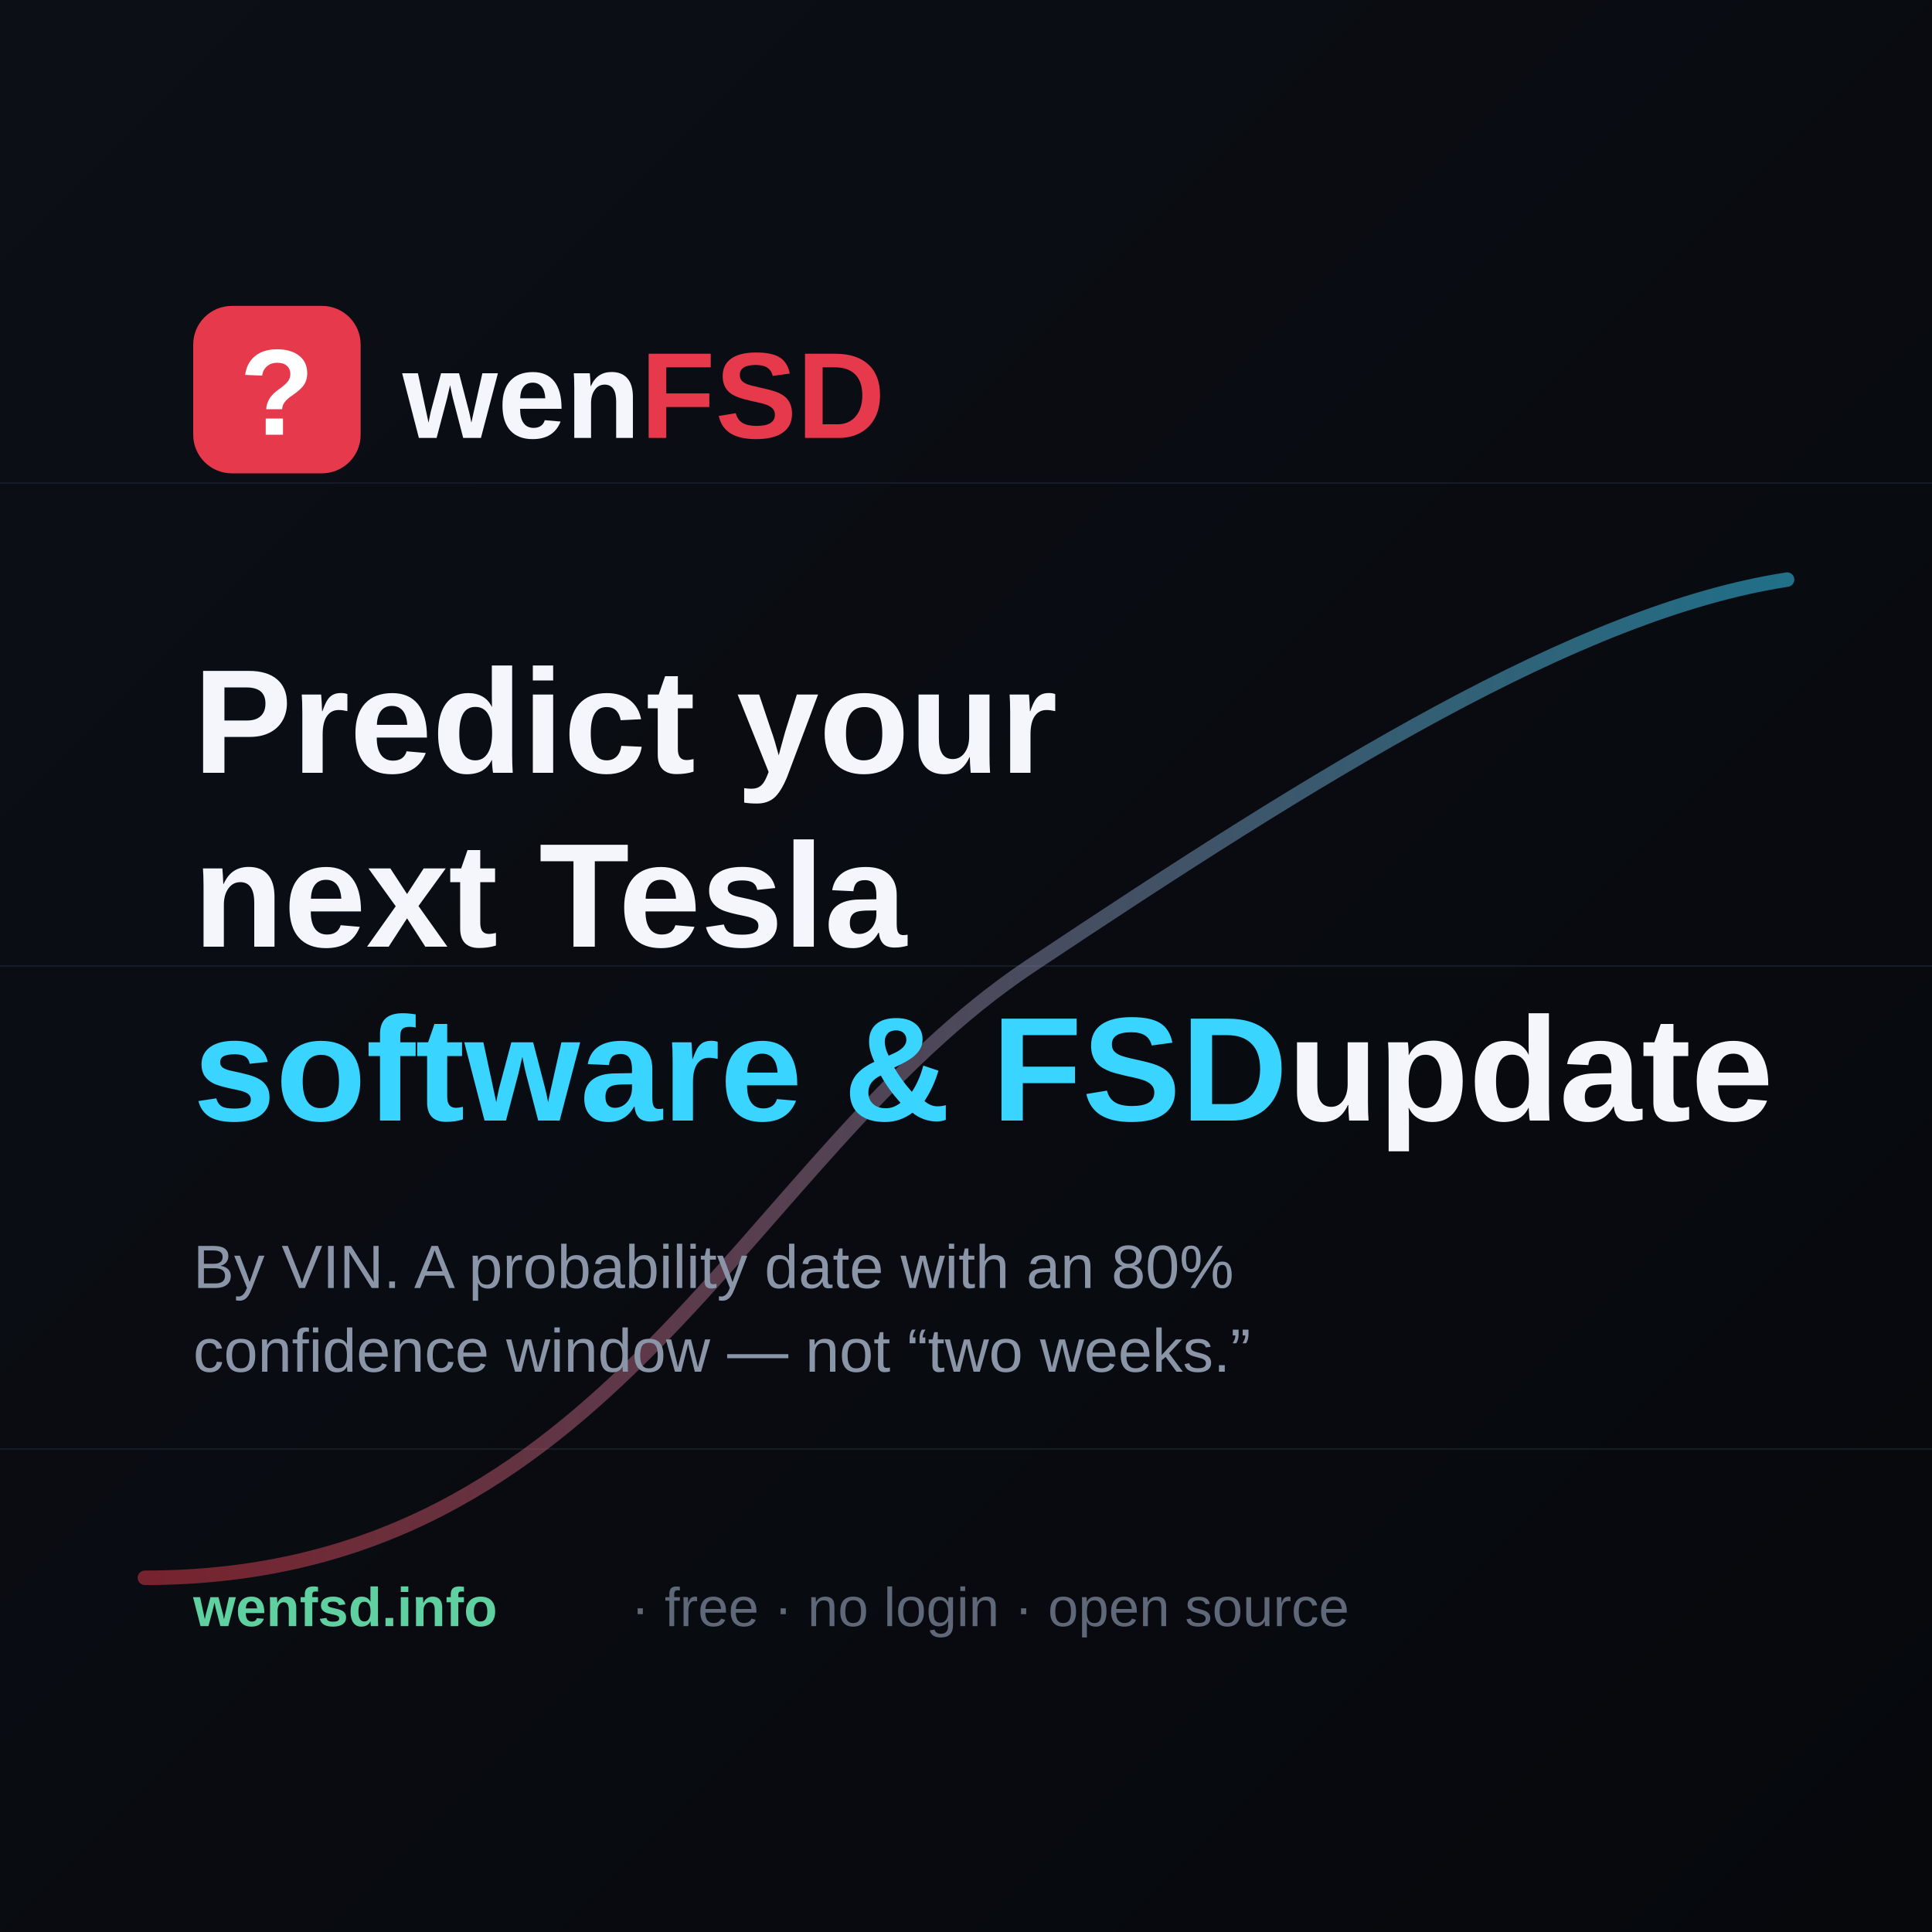
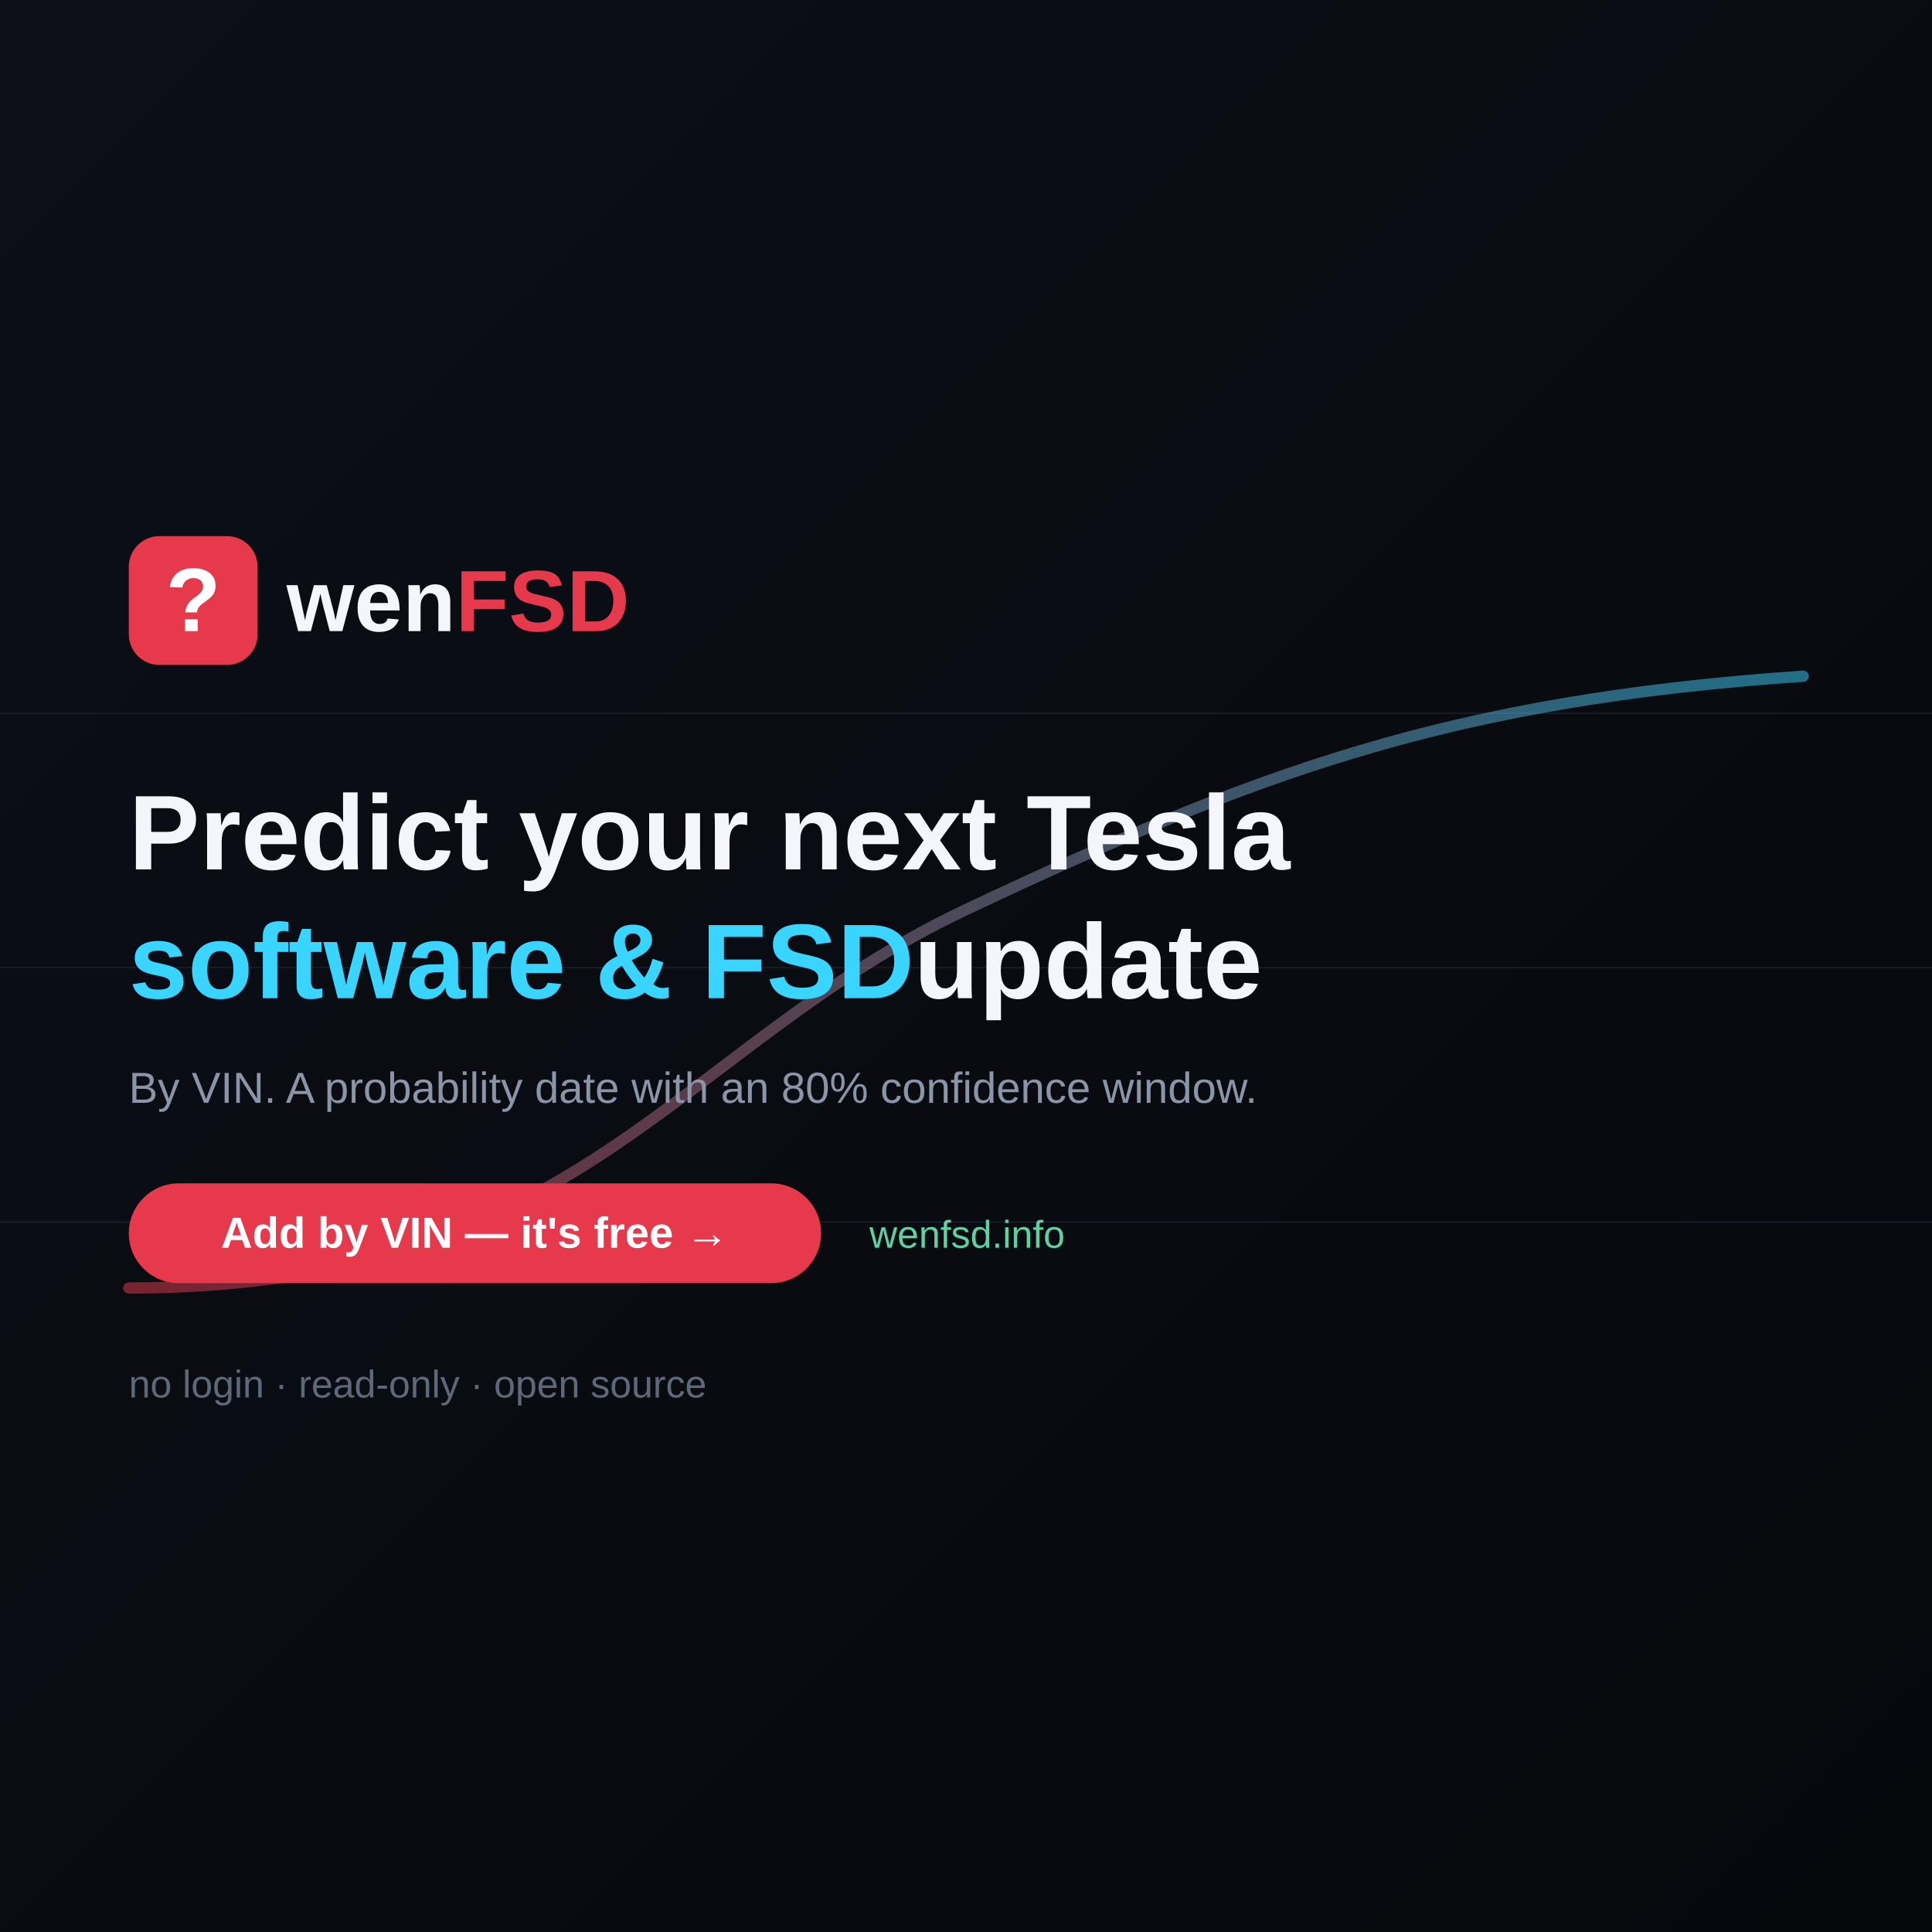
<svg xmlns="http://www.w3.org/2000/svg" width="1200" height="1200" viewBox="0 0 1200 1200">
  <defs>
    <linearGradient id="bg" x1="0" y1="0" x2="1" y2="1">
      <stop offset="0" stop-color="#0c0f16" />
      <stop offset="1" stop-color="#06080c" />
    </linearGradient>
    <linearGradient id="accent" x1="0" y1="0" x2="1" y2="0">
      <stop offset="0" stop-color="#e6394b" />
      <stop offset="1" stop-color="#39d4ff" />
    </linearGradient>
  </defs>
  <rect width="1200" height="1200" fill="url(#bg)" />
  <g stroke="#161b26" stroke-width="1">
-     <line x1="0" y1="300" x2="1200" y2="300" />
-     <line x1="0" y1="600" x2="1200" y2="600" />
-     <line x1="0" y1="900" x2="1200" y2="900" />
+     <line x1="0" y1="443" x2="1200" y2="443" />
+     <line x1="0" y1="601" x2="1200" y2="601" />
+     <line x1="0" y1="759" x2="1200" y2="759" />
  </g>
-   <path d="M90 980 C 380 980, 460 720, 640 600 S 980 380, 1110 360" fill="none" stroke="url(#accent)" stroke-width="9" stroke-linecap="round" opacity="0.5" />
-   <rect x="120" y="190" width="104" height="104" rx="24" fill="#e6394b" />
-   <text x="172" y="270" font-family="Arial, Helvetica, sans-serif" font-size="76" font-weight="700" fill="#ffffff" text-anchor="middle">?</text>
-   <text x="250" y="272" font-family="Arial, Helvetica, sans-serif" font-size="76" font-weight="800" fill="#f4f6fb">wen<tspan fill="#e6394b">FSD</tspan>
+   <path d="M80 800 C 360 800, 420 650, 600 565 S 900 435, 1120 420" fill="none" stroke="url(#accent)" stroke-width="7" stroke-linecap="round" opacity="0.5" />
+   <rect x="80" y="333" width="80" height="80" rx="19" fill="#e6394b" />
+   <text x="120" y="392" font-family="Arial, Helvetica, sans-serif" font-size="56" font-weight="700" fill="#ffffff" text-anchor="middle">?</text>
+   <text x="178" y="392" font-family="Arial, Helvetica, sans-serif" font-size="54" font-weight="800" fill="#f4f6fb">wen<tspan fill="#e6394b">FSD</tspan>
  </text>
-   <text x="120" y="480" font-family="Arial, Helvetica, sans-serif" font-size="92" font-weight="800" fill="#f4f6fb">Predict your</text>
-   <text x="120" y="588" font-family="Arial, Helvetica, sans-serif" font-size="92" font-weight="800" fill="#f4f6fb">next Tesla</text>
-   <text x="120" y="696" font-family="Arial, Helvetica, sans-serif" font-size="92" font-weight="800" fill="#39d4ff">software &amp; FSD<tspan fill="#f4f6fb"> update</tspan>
+   <text x="80" y="540" font-family="Arial, Helvetica, sans-serif" font-size="66" font-weight="800" fill="#f4f6fb">Predict your next Tesla</text>
+   <text x="80" y="620" font-family="Arial, Helvetica, sans-serif" font-size="66" font-weight="800" fill="#39d4ff">software &amp; FSD<tspan fill="#f4f6fb"> update</tspan>
  </text>
-   <text x="120" y="800" font-family="Arial, Helvetica, sans-serif" font-size="38" font-weight="500" fill="#8b95a8">By VIN. A probability date with an 80%</text>
-   <text x="120" y="852" font-family="Arial, Helvetica, sans-serif" font-size="38" font-weight="500" fill="#8b95a8">confidence window — not “two weeks.”</text>
-   <text x="120" y="1010" font-family="Arial, Helvetica, sans-serif" font-size="34" font-weight="700" fill="#5fd1a0">wenfsd.info</text>
-   <text x="392" y="1010" font-family="Arial, Helvetica, sans-serif" font-size="34" font-weight="500" fill="#5f6878">·  free  ·  no login  ·  open source</text>
+   <text x="80" y="685" font-family="Arial, Helvetica, sans-serif" font-size="27" font-weight="500" fill="#8b95a8">By VIN. A probability date with an 80% confidence window.</text>
+   <rect x="80" y="735" width="430" height="62" rx="31" fill="#e6394b" />
+   <text x="295" y="775" font-family="Arial, Helvetica, sans-serif" font-size="27" font-weight="700" fill="#ffffff" text-anchor="middle">Add by VIN — it's free →</text>
+   <text x="540" y="775" font-family="Arial, Helvetica, sans-serif" font-size="24" font-weight="500" fill="#5fd1a0">wenfsd.info</text>
+   <text x="80" y="868" font-family="Arial, Helvetica, sans-serif" font-size="24" font-weight="500" fill="#5f6878">no login  ·  read-only  ·  open source</text>
</svg>
